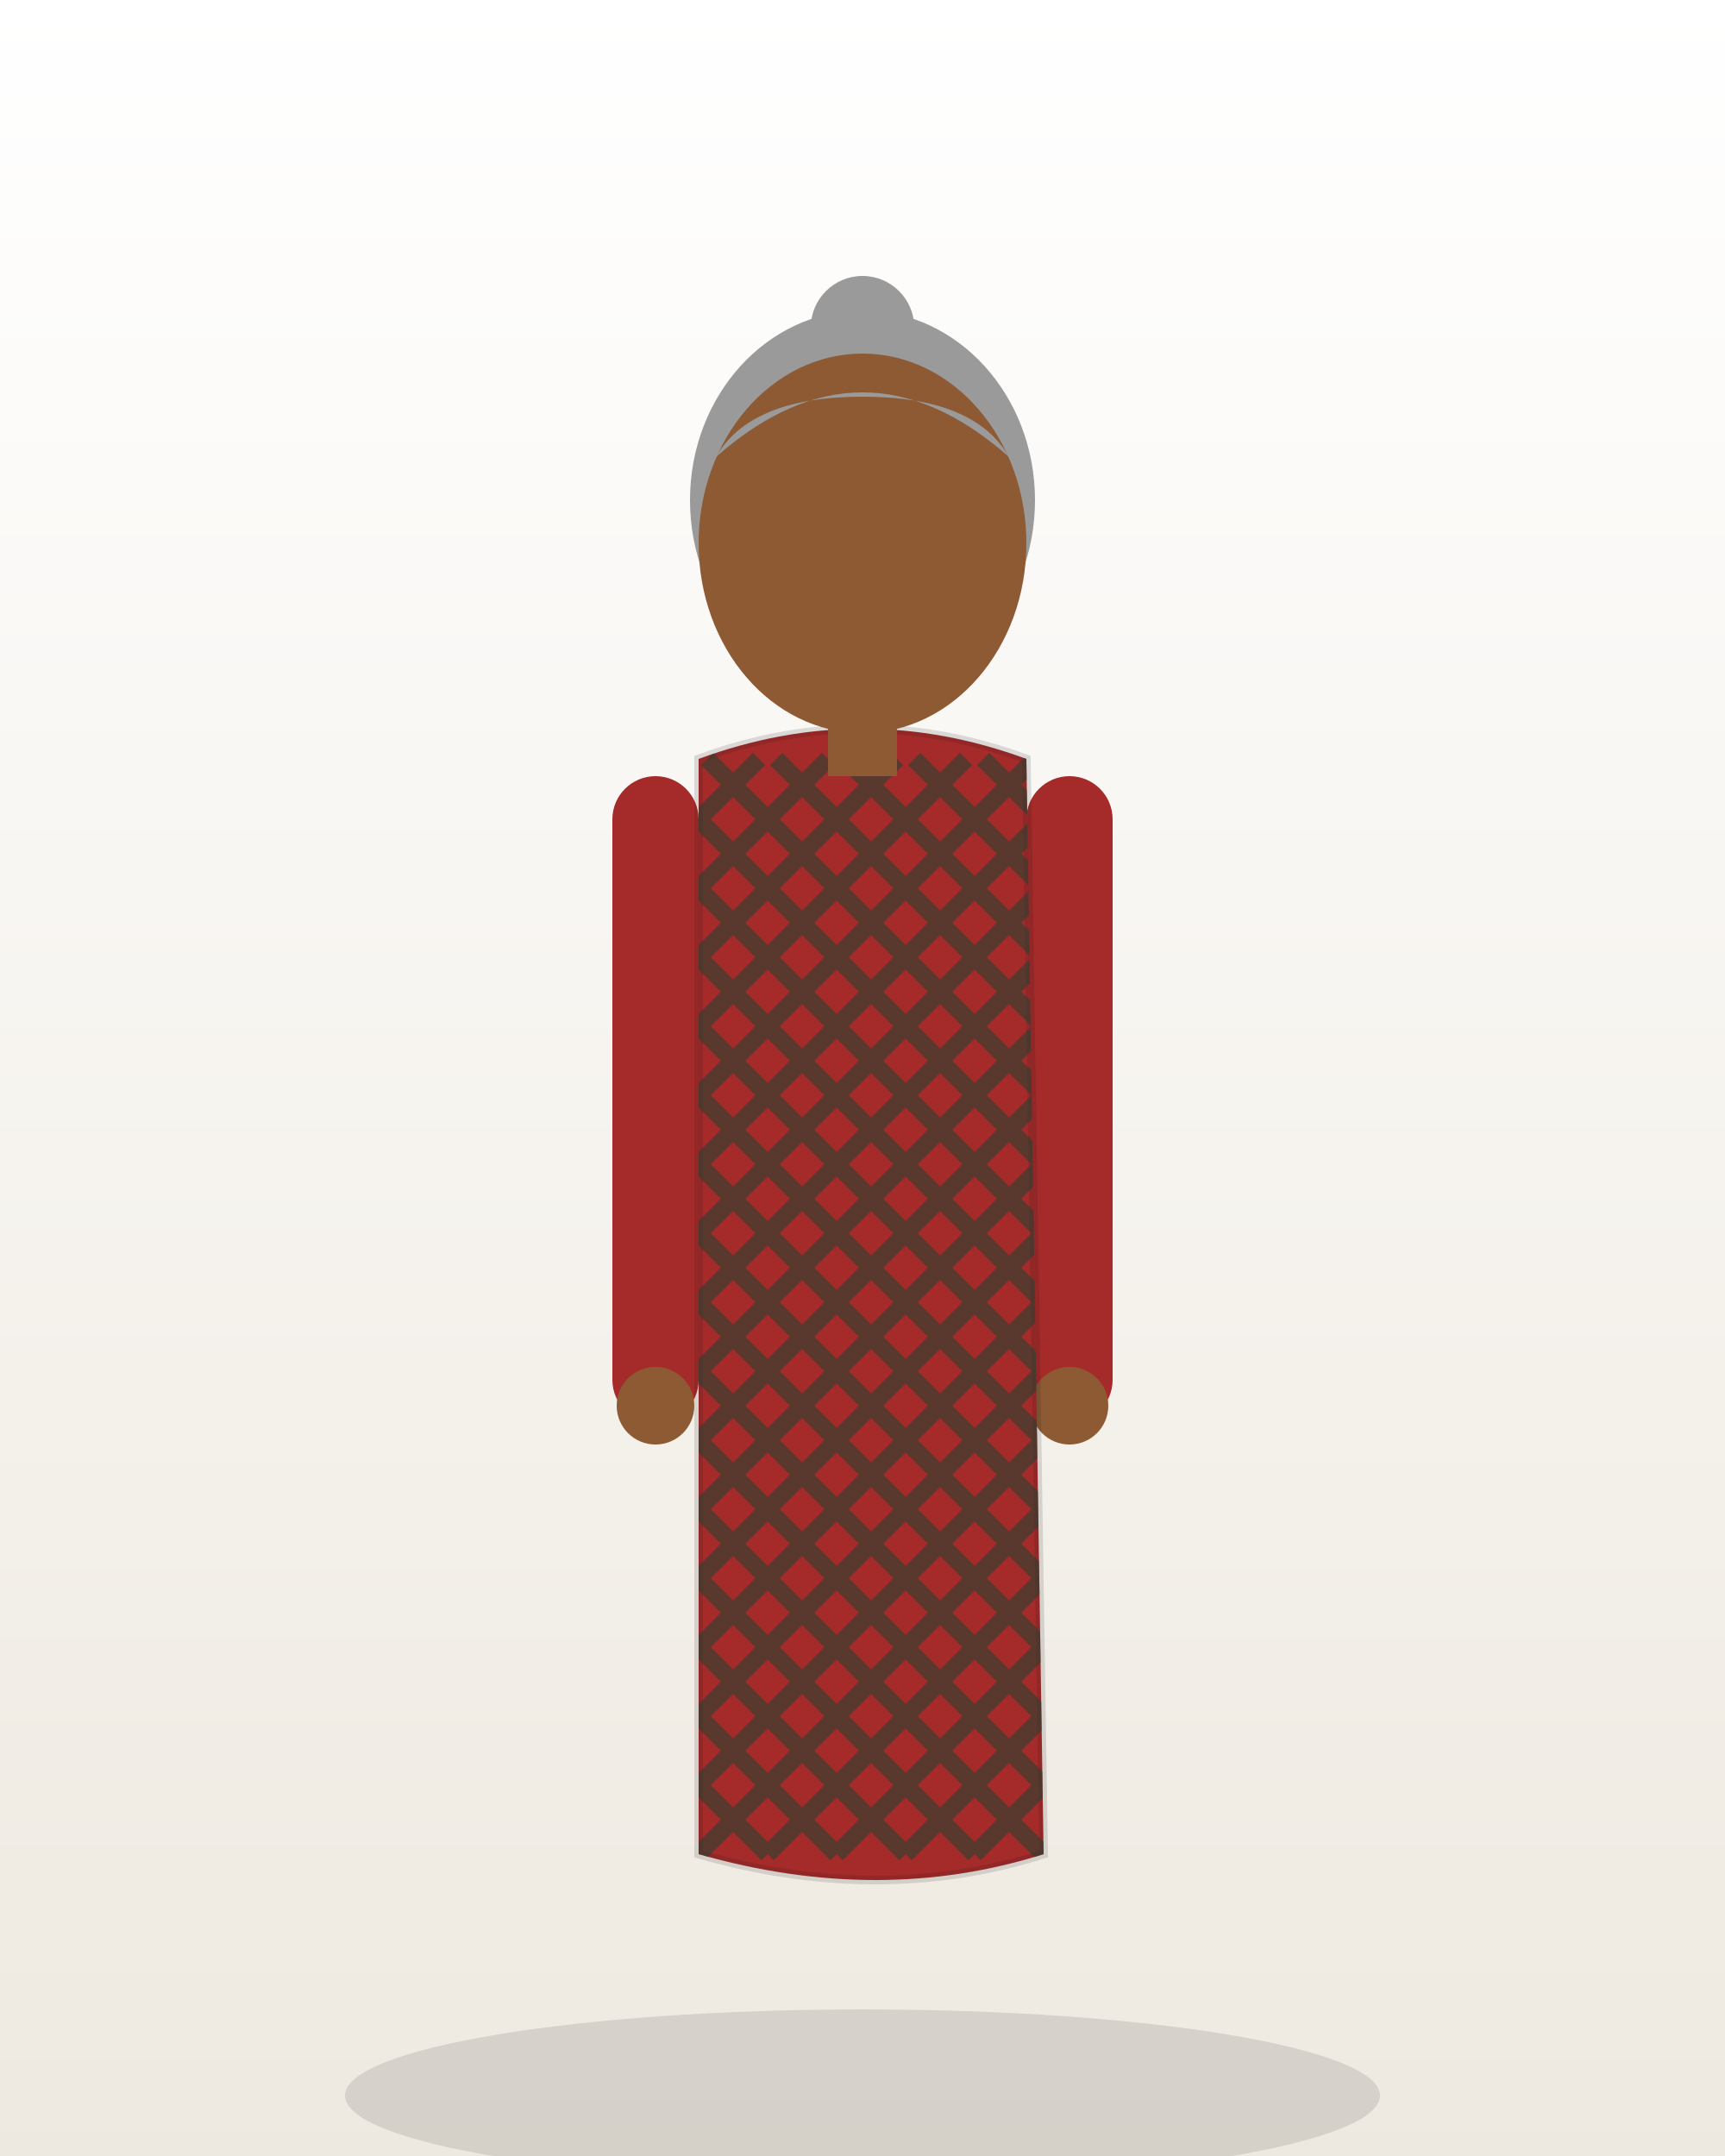
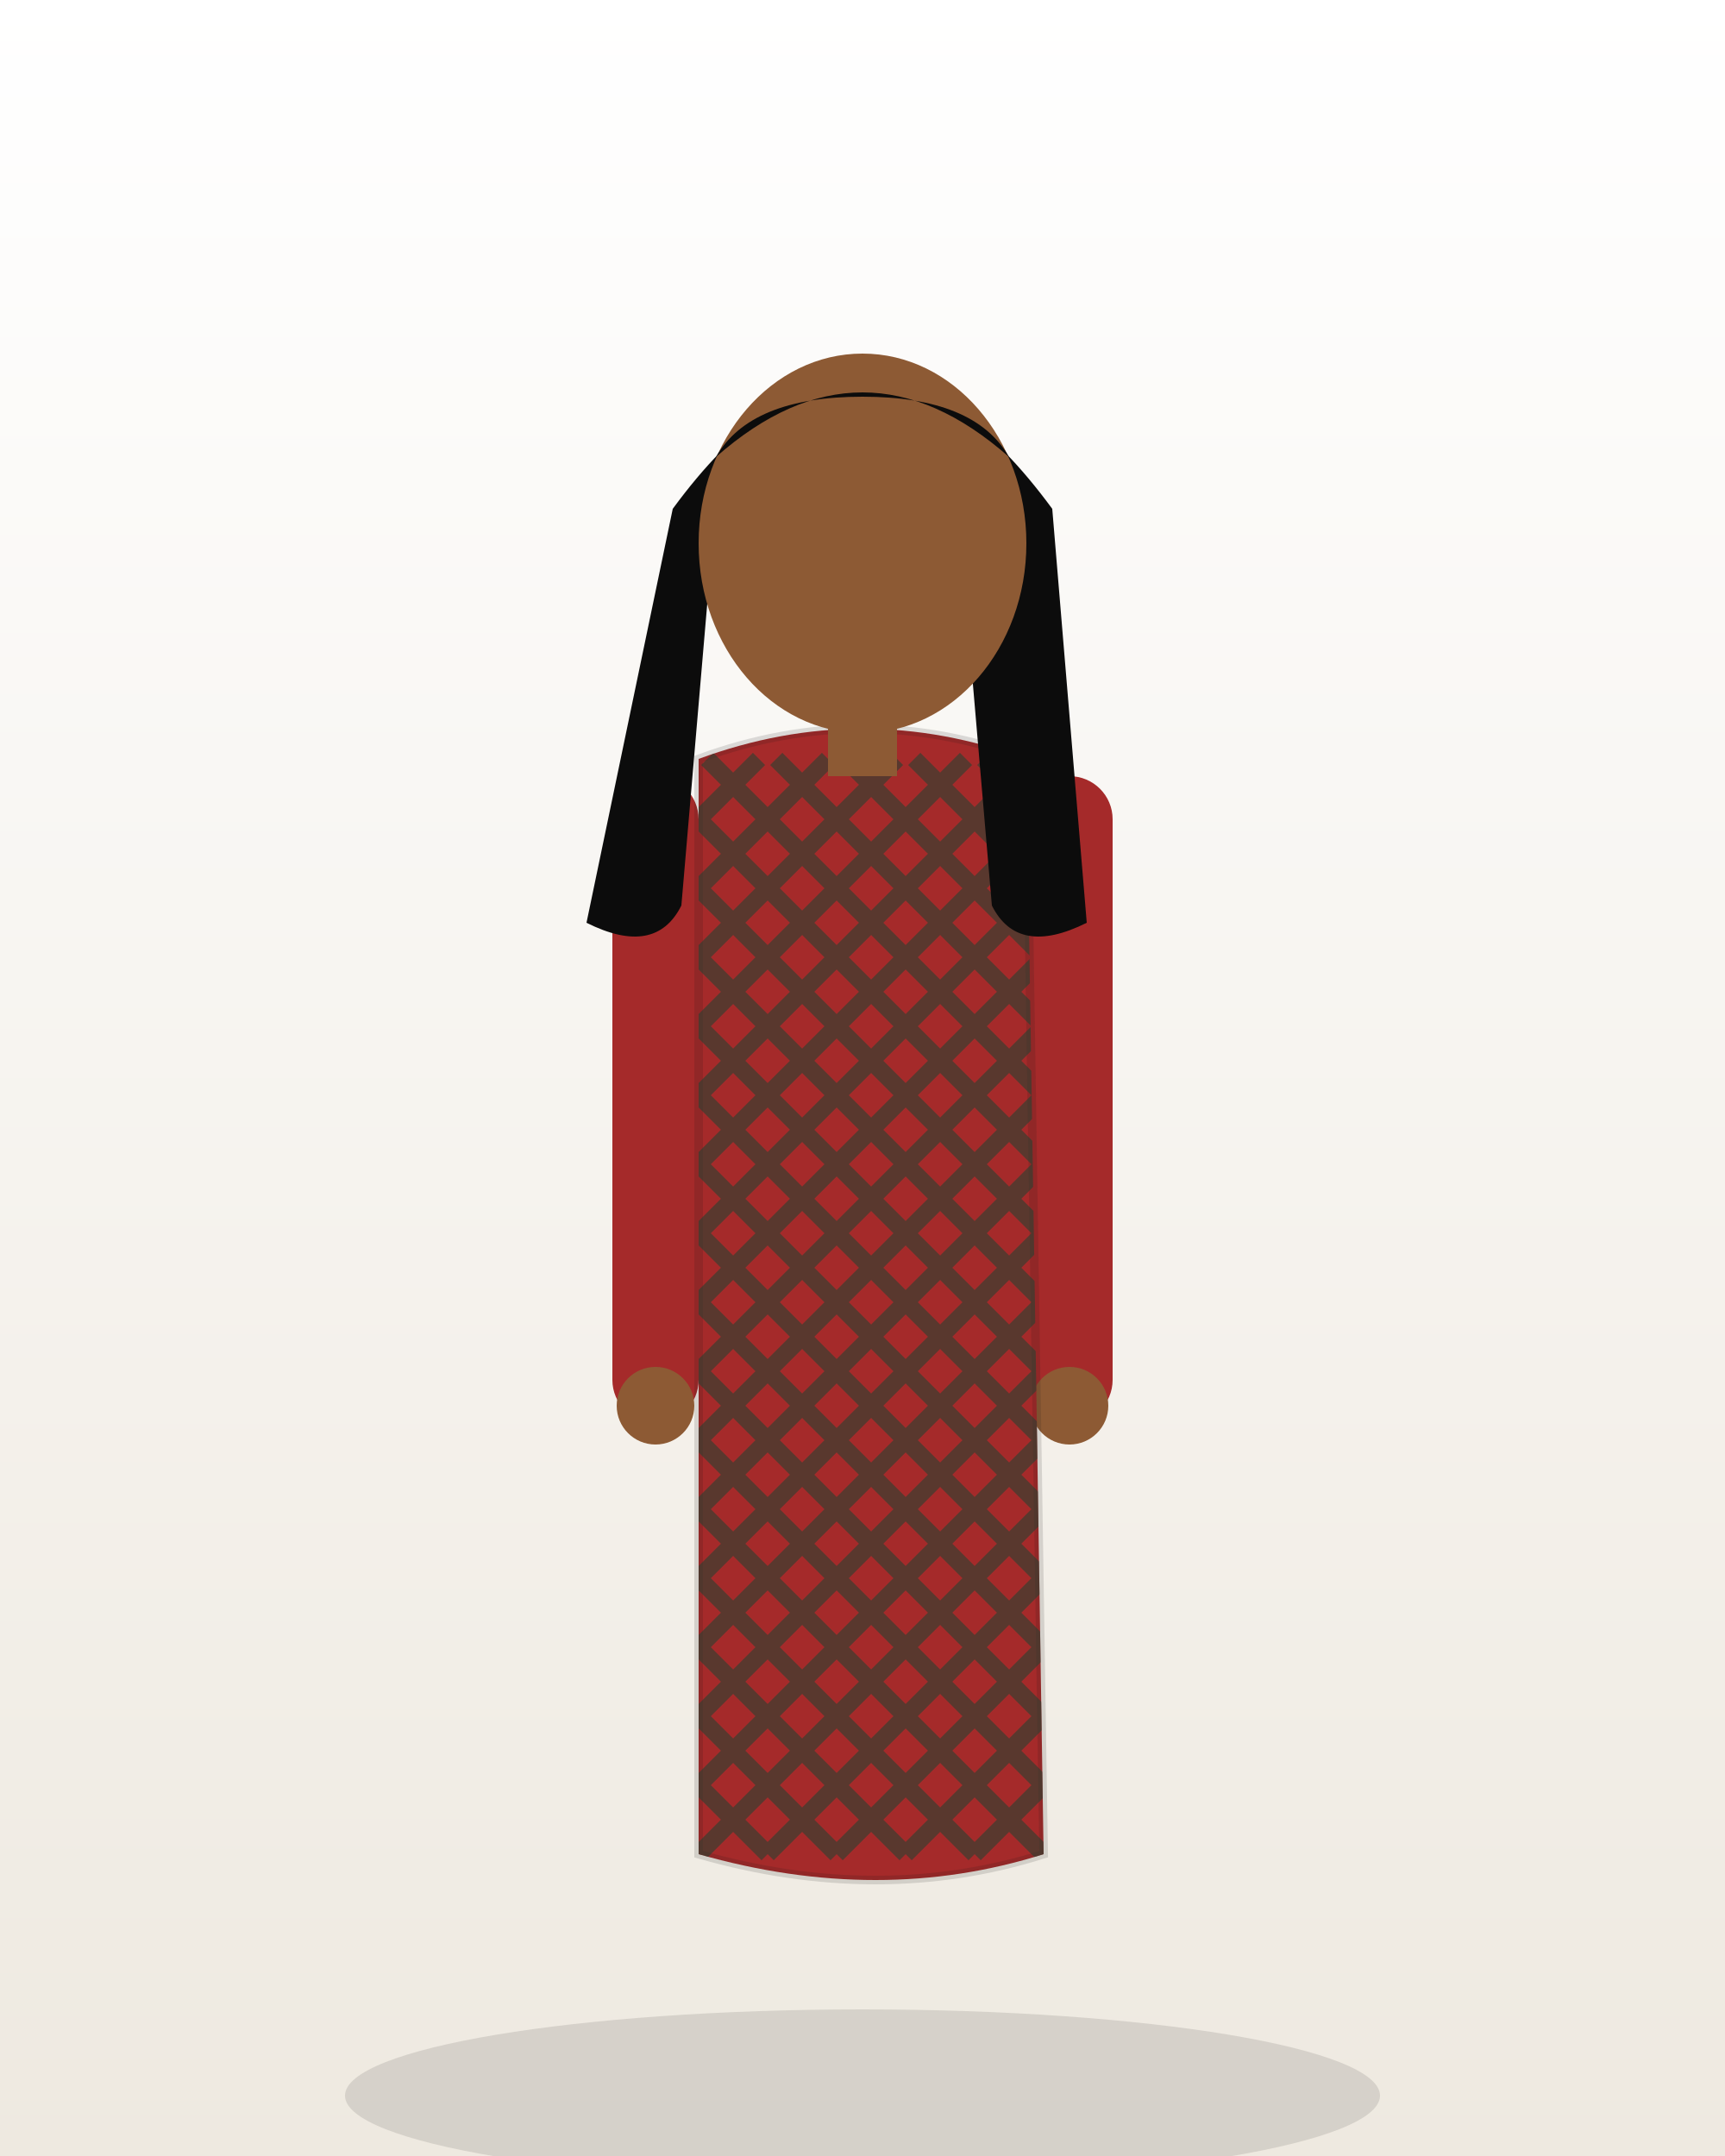
<svg xmlns="http://www.w3.org/2000/svg" width="400" height="500" viewBox="0 0 400 500" role="img" aria-label="Red Tartan Dress illustration">
  <defs>
    <linearGradient id="g-tartan-dress" x1="0" y1="0" x2="0" y2="1">
      <stop offset="0" stop-color="#ffffff" />
      <stop offset="1" stop-color="#eee9e0" />
    </linearGradient>
  </defs>
  <rect width="400" height="500" fill="url(#g-tartan-dress)" />
  <ellipse cx="200" cy="486" rx="120" ry="20" fill="#1c1a17" opacity="0.12" />
  <clipPath id="t-tartan-dress">
    <path d="M162 176     q38 -14 76 0     l4 254     q-38 12 -80 0 Z" />
  </clipPath>
  <rect x="142" y="180" width="20" height="150" rx="10" fill="#A52A2A" />
  <rect x="238" y="180" width="20" height="150" rx="10" fill="#A52A2A" />
  <circle cx="152" cy="326" r="9" fill="#8D5A34" />
  <circle cx="248" cy="326" r="9" fill="#8D5A34" />
  <path d="M162 176     q38 -14 76 0     l4 254     q-38 12 -80 0 Z" fill="#A52A2A" stroke="#1c1a17" stroke-opacity="0.14" stroke-width="2" />
  <g clip-path="url(#t-tartan-dress)">
    <g stroke="#1B4332" stroke-width="4" opacity="0.55">
      <line x1="-92" y1="176" x2="162" y2="430" />
      <line x1="-76" y1="176" x2="178" y2="430" />
      <line x1="-60" y1="176" x2="194" y2="430" />
      <line x1="-44" y1="176" x2="210" y2="430" />
      <line x1="-28" y1="176" x2="226" y2="430" />
      <line x1="-12" y1="176" x2="242" y2="430" />
      <line x1="4" y1="176" x2="258" y2="430" />
      <line x1="20" y1="176" x2="274" y2="430" />
      <line x1="36" y1="176" x2="290" y2="430" />
      <line x1="52" y1="176" x2="306" y2="430" />
      <line x1="68" y1="176" x2="322" y2="430" />
      <line x1="84" y1="176" x2="338" y2="430" />
      <line x1="100" y1="176" x2="354" y2="430" />
      <line x1="116" y1="176" x2="370" y2="430" />
      <line x1="132" y1="176" x2="386" y2="430" />
      <line x1="148" y1="176" x2="402" y2="430" />
      <line x1="164" y1="176" x2="418" y2="430" />
      <line x1="180" y1="176" x2="434" y2="430" />
      <line x1="196" y1="176" x2="450" y2="430" />
      <line x1="212" y1="176" x2="466" y2="430" />
      <line x1="228" y1="176" x2="482" y2="430" />
      <line x1="496" y1="176" x2="242" y2="430" />
      <line x1="480" y1="176" x2="226" y2="430" />
      <line x1="464" y1="176" x2="210" y2="430" />
      <line x1="448" y1="176" x2="194" y2="430" />
      <line x1="432" y1="176" x2="178" y2="430" />
      <line x1="416" y1="176" x2="162" y2="430" />
      <line x1="400" y1="176" x2="146" y2="430" />
      <line x1="384" y1="176" x2="130" y2="430" />
      <line x1="368" y1="176" x2="114" y2="430" />
      <line x1="352" y1="176" x2="98" y2="430" />
      <line x1="336" y1="176" x2="82" y2="430" />
      <line x1="320" y1="176" x2="66" y2="430" />
      <line x1="304" y1="176" x2="50" y2="430" />
      <line x1="288" y1="176" x2="34" y2="430" />
      <line x1="272" y1="176" x2="18" y2="430" />
      <line x1="256" y1="176" x2="2" y2="430" />
      <line x1="240" y1="176" x2="-14" y2="430" />
      <line x1="224" y1="176" x2="-30" y2="430" />
      <line x1="208" y1="176" x2="-46" y2="430" />
      <line x1="192" y1="176" x2="-62" y2="430" />
      <line x1="176" y1="176" x2="-78" y2="430" />
    </g>
  </g>
  <rect x="192" y="150" width="16" height="30" fill="#8D5A34" />
-   <ellipse cx="200" cy="116" rx="40" ry="44" fill="#9A9A9A" />
-   <circle cx="200" cy="76" r="12" fill="#9A9A9A" />
+   <path d="M156 118 q44 -60 88 0 l8 96 q-16 8 -22 -4 l-6 -70 q-28 14 -60 0 l-6 70 q-6 12 -22 4 Z" fill="#0C0C0C" />
  <ellipse cx="200" cy="126" rx="38" ry="44" fill="#8D5A34" />
-   <path d="M166 106 q34 -30 68 0 q-8 -14 -34 -14 q-26 0 -34 14 Z" fill="#9A9A9A" />
+   <path d="M166 106 q34 -30 68 0 q-8 -14 -34 -14 q-26 0 -34 14 Z" fill="#0C0C0C" />
</svg>
